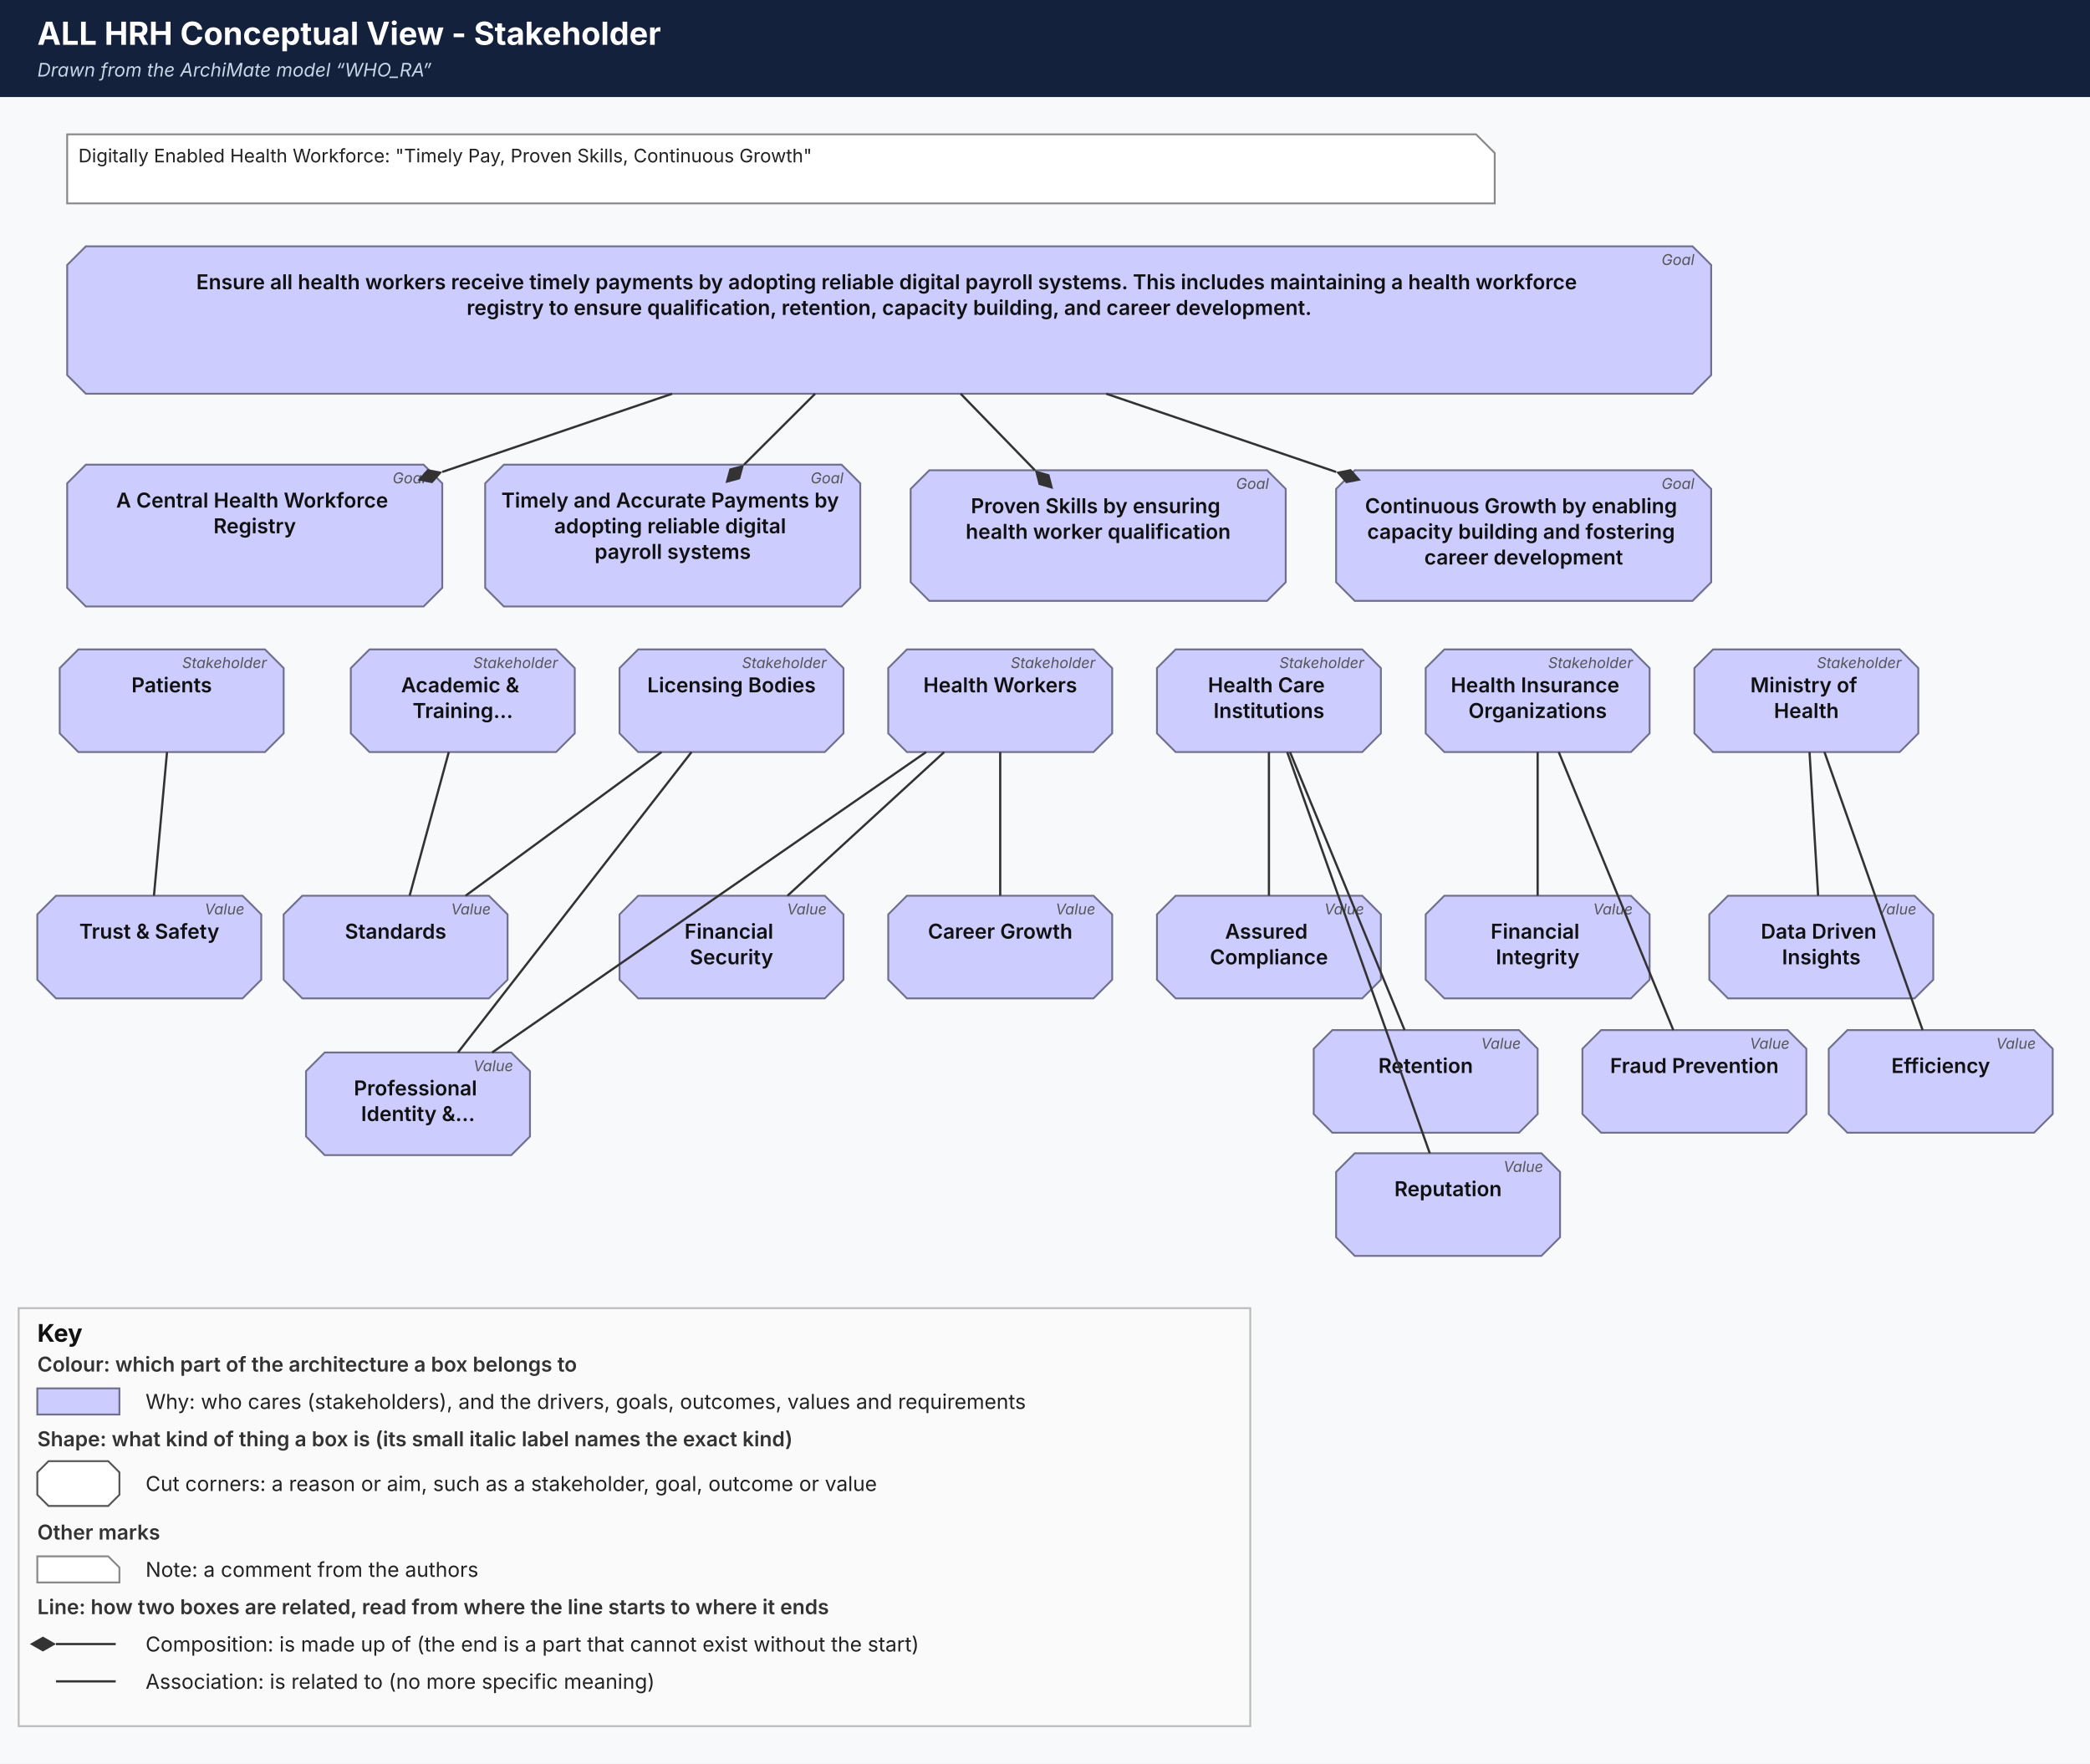
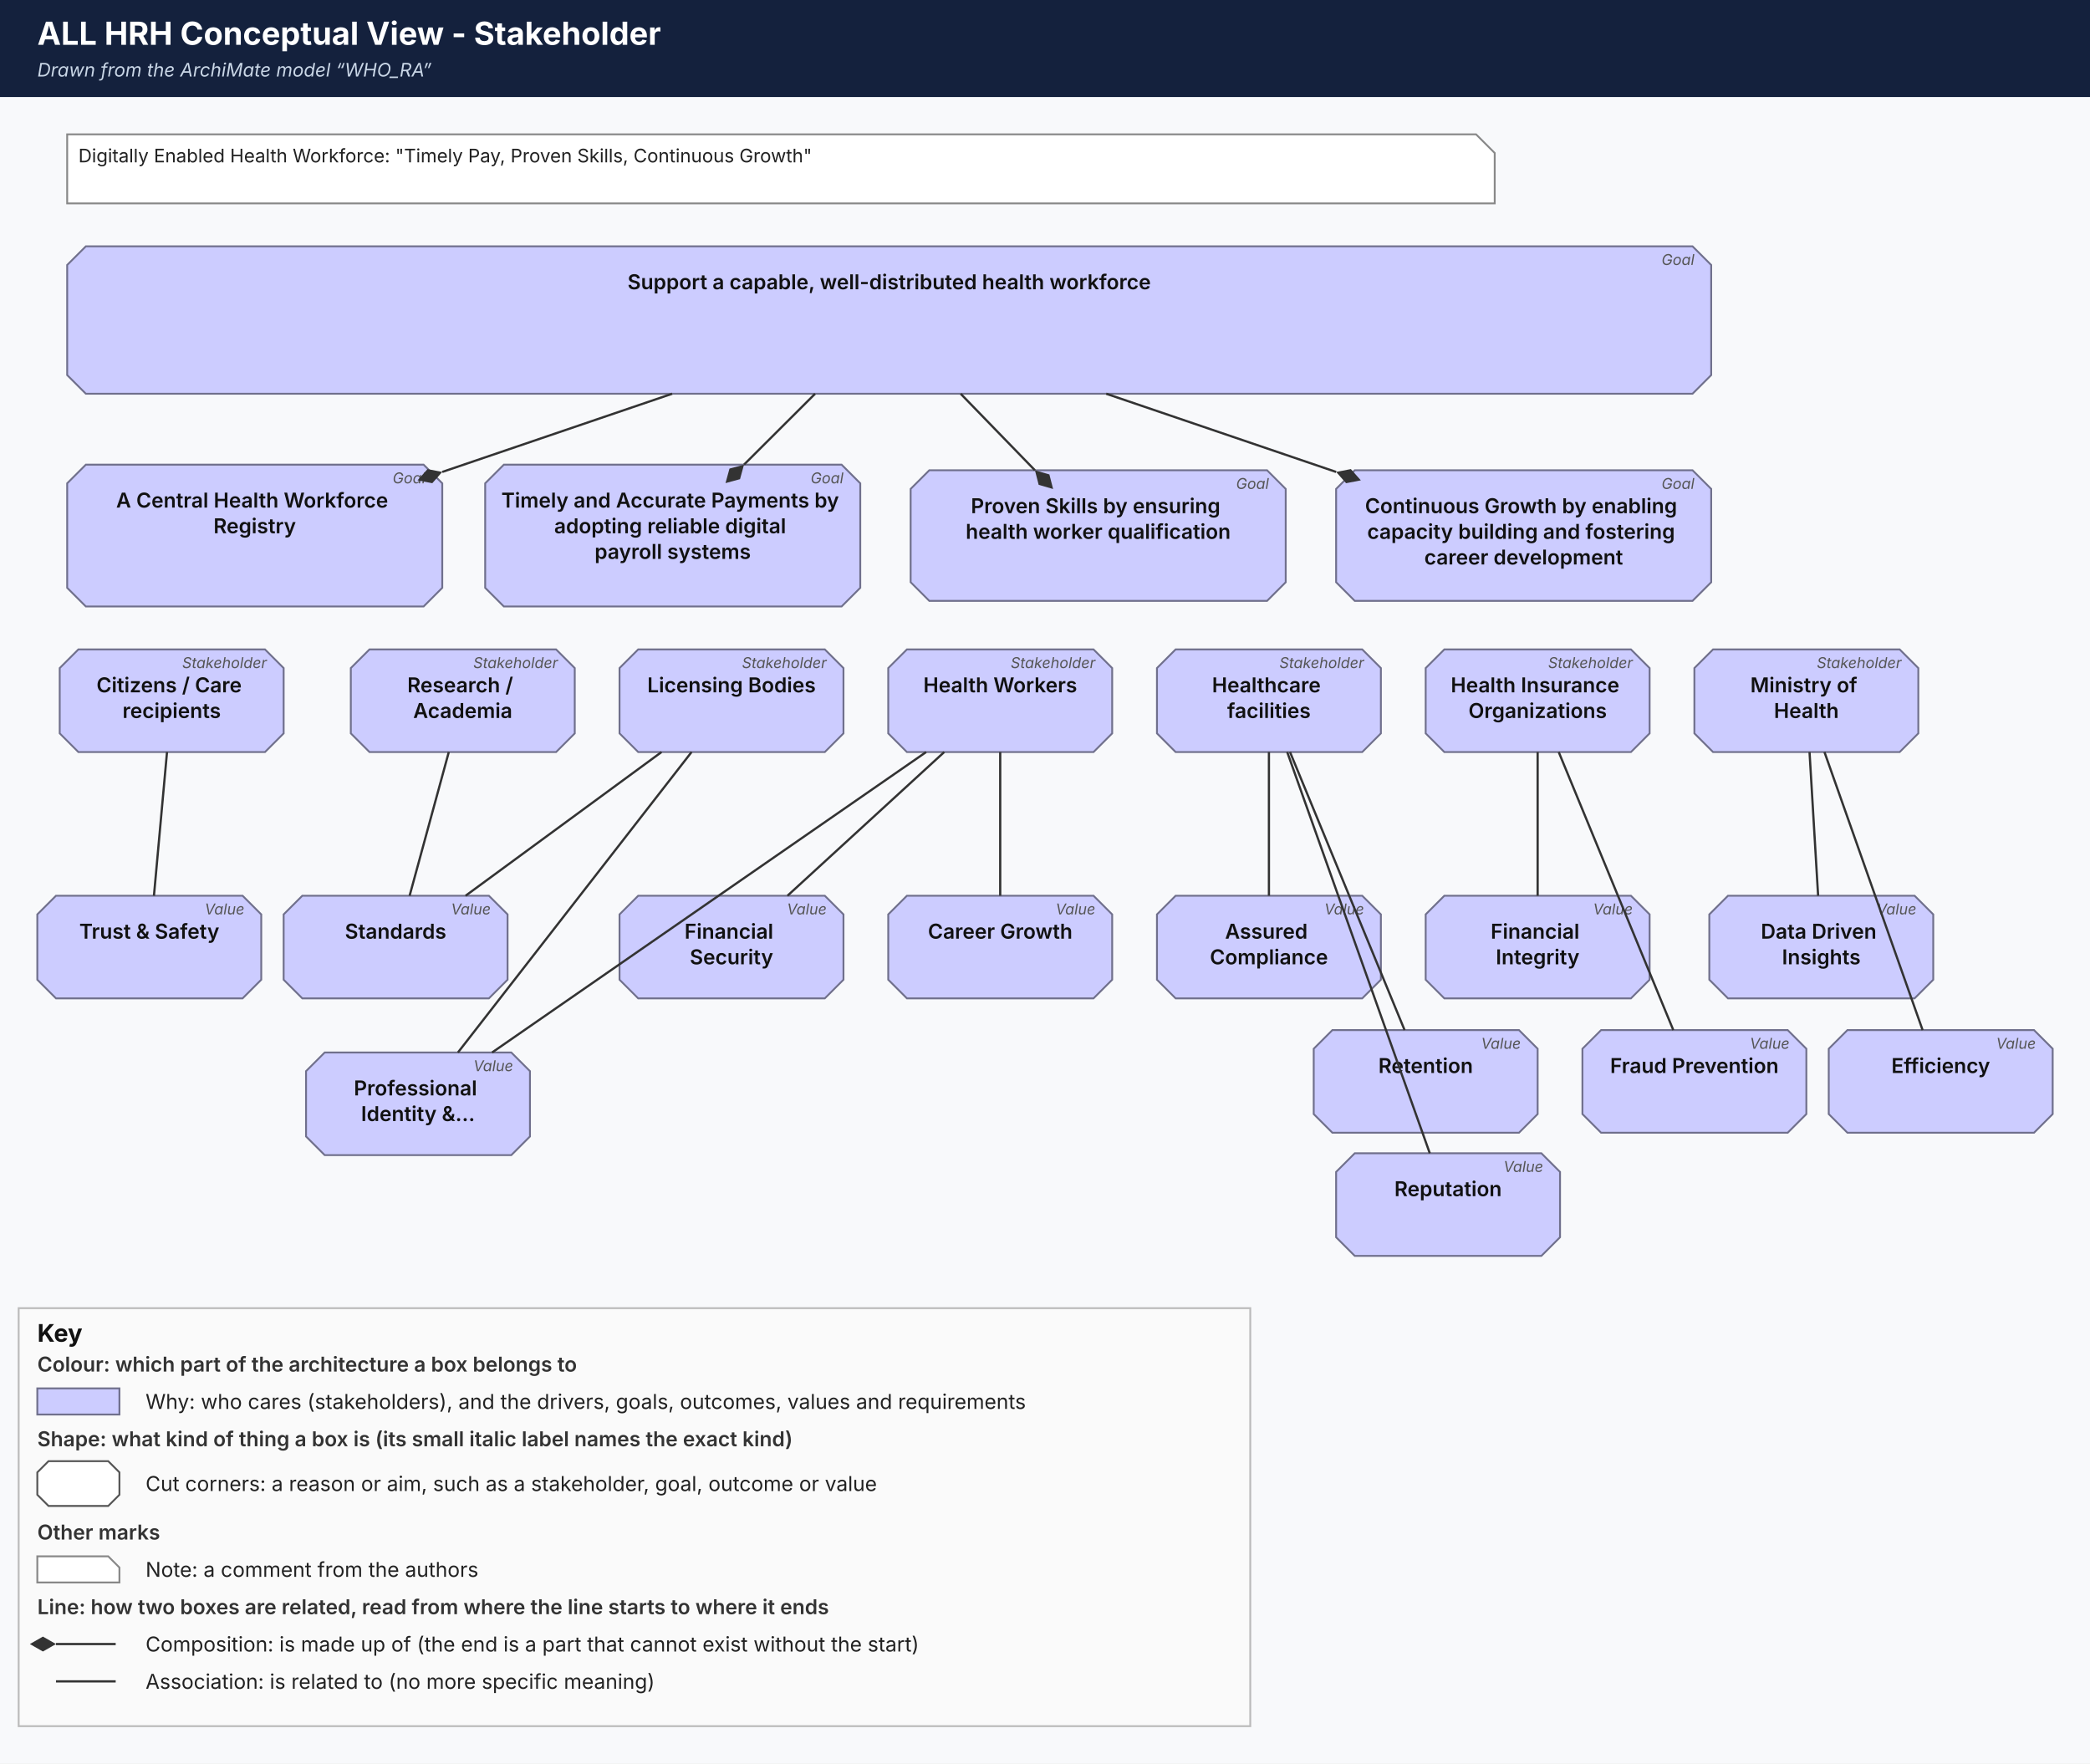
<svg xmlns="http://www.w3.org/2000/svg" viewBox="192 24 1120 945" width="1120" height="945" role="img" aria-labelledby="av-title">
  <style>
.av-name{font:600 11px Inter, "Segoe UI", system-ui, -apple-system, Helvetica, Arial, sans-serif;fill:#111}
.av-type{font:italic 8px Inter, "Segoe UI", system-ui, -apple-system, Helvetica, Arial, sans-serif;fill:#555}
.av-group{font:600 11px Inter, "Segoe UI", system-ui, -apple-system, Helvetica, Arial, sans-serif;fill:#333}
.av-note{font:10px Inter, "Segoe UI", system-ui, -apple-system, Helvetica, Arial, sans-serif;fill:#222}
.av-key{font:11px Inter, "Segoe UI", system-ui, -apple-system, Helvetica, Arial, sans-serif;fill:#222}
.av-keyh{font:600 11px Inter, "Segoe UI", system-ui, -apple-system, Helvetica, Arial, sans-serif;fill:#333}
.av-keyt{font:700 13px Inter, "Segoe UI", system-ui, -apple-system, Helvetica, Arial, sans-serif;fill:#111}
.av-rel{font:9px Inter, "Segoe UI", system-ui, -apple-system, Helvetica, Arial, sans-serif;fill:#333;paint-order:stroke;stroke:#fff;stroke-width:3px}
a:hover rect,a:hover polygon,a:focus rect,a:focus polygon{stroke:#06c;stroke-width:2.5}
</style>
  <defs>
    <marker id="arrow-open" viewBox="0 0 12 12" refX="11" refY="6" markerWidth="11" markerHeight="11" orient="auto-start-reverse" markerUnits="userSpaceOnUse">
      <path d="M1 1 L11 6 L1 11" fill="none" stroke="#333" stroke-width="1.3" />
    </marker>
    <marker id="arrow-filled" viewBox="0 0 12 12" refX="11" refY="6" markerWidth="11" markerHeight="11" orient="auto-start-reverse" markerUnits="userSpaceOnUse">
      <path d="M1 1 L11 6 L1 11 Z" fill="#333" />
    </marker>
    <marker id="arrow-small" viewBox="0 0 10 10" refX="9" refY="5" markerWidth="8" markerHeight="8" orient="auto-start-reverse" markerUnits="userSpaceOnUse">
      <path d="M1 1 L9 5 L1 9" fill="none" stroke="#333" stroke-width="1.2" />
    </marker>
    <marker id="triangle-hollow" viewBox="0 0 14 14" refX="13" refY="7" markerWidth="13" markerHeight="13" orient="auto-start-reverse" markerUnits="userSpaceOnUse">
      <path d="M1 1 L13 7 L1 13 Z" fill="#fff" stroke="#333" stroke-width="1.2" />
    </marker>
    <marker id="diamond-filled" viewBox="0 0 16 10" refX="1" refY="5" markerWidth="16" markerHeight="10" orient="auto-start-reverse" markerUnits="userSpaceOnUse">
      <path d="M1 5 L8 1 L15 5 L8 9 Z" fill="#333" />
    </marker>
    <marker id="diamond-hollow" viewBox="0 0 16 10" refX="1" refY="5" markerWidth="16" markerHeight="10" orient="auto-start-reverse" markerUnits="userSpaceOnUse">
      <path d="M1 5 L8 1 L15 5 L8 9 Z" fill="#fff" stroke="#333" stroke-width="1.2" />
    </marker>
    <marker id="dot" viewBox="0 0 8 8" refX="4" refY="4" markerWidth="7" markerHeight="7" orient="auto" markerUnits="userSpaceOnUse">
      <circle cx="4" cy="4" r="3.2" fill="#333" />
    </marker>
    <pattern id="missing" width="8" height="8" patternUnits="userSpaceOnUse" patternTransform="rotate(45)">
      <rect width="8" height="8" fill="#fff" />
      <line x1="0" y1="0" x2="0" y2="8" stroke="#d33" stroke-width="2" />
    </pattern>
  </defs>
  <rect x="192" y="24" width="1120" height="945" fill="#f8f9fb" />
  <rect x="192" y="24" width="1120" height="52" fill="#14213d" />
  <text x="212" y="48" style="font:700 17px Inter, &quot;Segoe UI&quot;, system-ui, -apple-system, Helvetica, Arial, sans-serif;fill:#fff">ALL HRH Conceptual View - Stakeholder</text>
  <text x="212" y="65" style="font:italic 10px Inter, &quot;Segoe UI&quot;, system-ui, -apple-system, Helvetica, Arial, sans-serif;fill:#c9d6e6">Drawn from the ArchiMate model “WHO_RA”</text>
  <a href="../../../en/dpi-h-ra/archimate/0.3.0-draft.1/elements/a-central-health-workforce-registry/" target="_top">
    <polygon points="238,273 419,273 429,283 429,339 419,349 238,349 228,339 228,283" fill="#ccccff" stroke="#70708c" stroke-width="1" />
    <text class="av-type" x="420" y="283" text-anchor="end">Goal</text>
    <text class="av-name" x="328.5" y="296" text-anchor="middle">
      <tspan x="328.5" dy="0">A Central Health Workforce</tspan>
      <tspan x="328.5" dy="13.75">Registry</tspan>
    </text>
  </a>
  <a href="../../../en/dpi-h-ra/archimate/0.3.0-draft.1/elements/timely-and-accurate-payments-by-adopting-reliable-digital/" target="_top">
    <polygon points="462,273 643,273 653,283 653,339 643,349 462,349 452,339 452,283" fill="#ccccff" stroke="#70708c" stroke-width="1" />
    <text class="av-type" x="644" y="283" text-anchor="end">Goal</text>
    <text class="av-name" x="552.5" y="296" text-anchor="middle">
      <tspan x="552.5" dy="0">Timely and Accurate Payments by</tspan>
      <tspan x="552.5" dy="13.75">adopting reliable digital</tspan>
      <tspan x="552.5" dy="13.75">payroll systems</tspan>
    </text>
  </a>
  <a href="../../../en/dpi-h-ra/archimate/0.3.0-draft.1/elements/proven-skills-by-ensuring-health-worker-qualification/" target="_top">
    <polygon points="690,276 871,276 881,286 881,336 871,346 690,346 680,336 680,286" fill="#ccccff" stroke="#70708c" stroke-width="1" />
    <text class="av-type" x="872" y="286" text-anchor="end">Goal</text>
    <text class="av-name" x="780.5" y="299" text-anchor="middle">
      <tspan x="780.5" dy="0">Proven Skills by ensuring</tspan>
      <tspan x="780.5" dy="13.75">health worker qualification</tspan>
    </text>
  </a>
  <a href="../../../en/dpi-h-ra/archimate/0.3.0-draft.1/elements/continuous-growth-by-enabling-capacity-building-and/" target="_top">
    <polygon points="918,276 1099,276 1109,286 1109,336 1099,346 918,346 908,336 908,286" fill="#ccccff" stroke="#70708c" stroke-width="1" />
    <text class="av-type" x="1100" y="286" text-anchor="end">Goal</text>
    <text class="av-name" x="1008.5" y="299" text-anchor="middle">
      <tspan x="1008.5" dy="0">Continuous Growth by enabling</tspan>
      <tspan x="1008.5" dy="13.75">capacity building and fostering</tspan>
      <tspan x="1008.5" dy="13.75">career development</tspan>
    </text>
  </a>
-   <a href="../../../en/dpi-h-ra/archimate/0.3.0-draft.1/elements/ensure-all-health-workers-receive-timely-payments-by/" target="_top">
+   <a href="../../../en/dpi-h-ra/archimate/0.3.0-draft.1/elements/support-a-capable-well-distributed-health-workforce/" target="_top">
    <polygon points="238,156 1099,156 1109,166 1109,225 1099,235 238,235 228,225 228,166" fill="#ccccff" stroke="#70708c" stroke-width="1" />
    <text class="av-type" x="1100" y="166" text-anchor="end">Goal</text>
    <text class="av-name" x="668.5" y="179" text-anchor="middle">
-       <tspan x="668.5" dy="0">Ensure all health workers receive timely payments by adopting reliable digital payroll systems. This includes maintaining a health workforce</tspan>
-       <tspan x="668.5" dy="13.75">registry to ensure qualification, retention, capacity building, and career development.</tspan>
+       <tspan x="668.5" dy="0">Support a capable, well-distributed health workforce</tspan>
    </text>
  </a>
  <g class="av-n">
    <polygon points="228,96 983,96 993,106 993,133 228,133" fill="#ffffff" stroke="#888" />
    <text class="av-note" x="234" y="111">
      <tspan x="234" dy="0">Digitally Enabled Health Workforce: "Timely Pay, Proven Skills, Continuous Growth"</tspan>
    </text>
  </g>
-   <a href="../../../en/dpi-h-ra/archimate/0.3.0-draft.1/elements/patients/" target="_top">
+   <a href="../../../en/dpi-h-ra/archimate/0.3.0-draft.1/elements/citizens-care-recipients/" target="_top">
    <polygon points="234,372 334,372 344,382 344,417 334,427 234,427 224,417 224,382" fill="#ccccff" stroke="#70708c" stroke-width="1" />
    <text class="av-type" x="335" y="382" text-anchor="end">Stakeholder</text>
    <text class="av-name" x="284" y="395" text-anchor="middle">
-       <tspan x="284" dy="0">Patients</tspan>
+       <tspan x="284" dy="0">Citizens / Care</tspan>
+       <tspan x="284" dy="13.75">recipients</tspan>
    </text>
  </a>
  <a href="../../../en/dpi-h-ra/archimate/0.3.0-draft.1/elements/trust-safety/" target="_top">
    <polygon points="222,504 322,504 332,514 332,549 322,559 222,559 212,549 212,514" fill="#ccccff" stroke="#70708c" stroke-width="1" />
    <text class="av-type" x="323" y="514" text-anchor="end">Value</text>
    <text class="av-name" x="272" y="527" text-anchor="middle">
      <tspan x="272" dy="0">Trust &amp; Safety</tspan>
    </text>
  </a>
  <a href="../../../en/dpi-h-ra/archimate/0.3.0-draft.1/elements/health-workers/" target="_top">
    <polygon points="678,372 778,372 788,382 788,417 778,427 678,427 668,417 668,382" fill="#ccccff" stroke="#70708c" stroke-width="1" />
    <text class="av-type" x="779" y="382" text-anchor="end">Stakeholder</text>
    <text class="av-name" x="728" y="395" text-anchor="middle">
      <tspan x="728" dy="0">Health Workers</tspan>
    </text>
  </a>
  <a href="../../../en/dpi-h-ra/archimate/0.3.0-draft.1/elements/financial-integrity/" target="_top">
    <polygon points="966,504 1066,504 1076,514 1076,549 1066,559 966,559 956,549 956,514" fill="#ccccff" stroke="#70708c" stroke-width="1" />
    <text class="av-type" x="1067" y="514" text-anchor="end">Value</text>
    <text class="av-name" x="1016" y="527" text-anchor="middle">
      <tspan x="1016" dy="0">Financial</tspan>
      <tspan x="1016" dy="13.75">Integrity</tspan>
    </text>
  </a>
  <a href="../../../en/dpi-h-ra/archimate/0.3.0-draft.1/elements/data-driven-insights/" target="_top">
    <polygon points="1118,504 1218,504 1228,514 1228,549 1218,559 1118,559 1108,549 1108,514" fill="#ccccff" stroke="#70708c" stroke-width="1" />
    <text class="av-type" x="1219" y="514" text-anchor="end">Value</text>
    <text class="av-name" x="1168" y="527" text-anchor="middle">
      <tspan x="1168" dy="0">Data Driven</tspan>
      <tspan x="1168" dy="13.75">Insights</tspan>
    </text>
  </a>
  <a href="../../../en/dpi-h-ra/archimate/0.3.0-draft.1/elements/assured-compliance/" target="_top">
    <polygon points="822,504 922,504 932,514 932,549 922,559 822,559 812,549 812,514" fill="#ccccff" stroke="#70708c" stroke-width="1" />
    <text class="av-type" x="923" y="514" text-anchor="end">Value</text>
    <text class="av-name" x="872" y="527" text-anchor="middle">
      <tspan x="872" dy="0">Assured</tspan>
      <tspan x="872" dy="13.75">Compliance</tspan>
    </text>
  </a>
  <a href="../../../en/dpi-h-ra/archimate/0.3.0-draft.1/elements/professional-identity-security/" target="_top">
    <polygon points="366,588 466,588 476,598 476,633 466,643 366,643 356,633 356,598" fill="#ccccff" stroke="#70708c" stroke-width="1" />
    <text class="av-type" x="467" y="598" text-anchor="end">Value</text>
    <text class="av-name" x="416" y="611" text-anchor="middle">
      <tspan x="416" dy="0">Professional</tspan>
      <tspan x="416" dy="13.75">Identity &amp;…</tspan>
    </text>
  </a>
-   <a href="../../../en/dpi-h-ra/archimate/0.3.0-draft.1/elements/health-care-institutions/" target="_top">
+   <a href="../../../en/dpi-h-ra/archimate/0.3.0-draft.1/elements/healthcare-facilities/" target="_top">
    <polygon points="822,372 922,372 932,382 932,417 922,427 822,427 812,417 812,382" fill="#ccccff" stroke="#70708c" stroke-width="1" />
    <text class="av-type" x="923" y="382" text-anchor="end">Stakeholder</text>
    <text class="av-name" x="872" y="395" text-anchor="middle">
-       <tspan x="872" dy="0">Health Care</tspan>
-       <tspan x="872" dy="13.75">Institutions</tspan>
+       <tspan x="872" dy="0">Healthcare</tspan>
+       <tspan x="872" dy="13.75">facilities</tspan>
    </text>
  </a>
  <a href="../../../en/dpi-h-ra/archimate/0.3.0-draft.1/elements/health-insurance-organizations/" target="_top">
    <polygon points="966,372 1066,372 1076,382 1076,417 1066,427 966,427 956,417 956,382" fill="#ccccff" stroke="#70708c" stroke-width="1" />
    <text class="av-type" x="1067" y="382" text-anchor="end">Stakeholder</text>
    <text class="av-name" x="1016" y="395" text-anchor="middle">
      <tspan x="1016" dy="0">Health Insurance</tspan>
      <tspan x="1016" dy="13.75">Organizations</tspan>
    </text>
  </a>
  <a href="../../../en/dpi-h-ra/archimate/0.3.0-draft.1/elements/fraud-prevention/" target="_top">
    <polygon points="1050,576 1150,576 1160,586 1160,621 1150,631 1050,631 1040,621 1040,586" fill="#ccccff" stroke="#70708c" stroke-width="1" />
    <text class="av-type" x="1151" y="586" text-anchor="end">Value</text>
    <text class="av-name" x="1100" y="599" text-anchor="middle">
      <tspan x="1100" dy="0">Fraud Prevention</tspan>
    </text>
  </a>
  <a href="../../../en/dpi-h-ra/archimate/0.3.0-draft.1/elements/ministry-of-health/" target="_top">
    <polygon points="1110,372 1210,372 1220,382 1220,417 1210,427 1110,427 1100,417 1100,382" fill="#ccccff" stroke="#70708c" stroke-width="1" />
    <text class="av-type" x="1211" y="382" text-anchor="end">Stakeholder</text>
    <text class="av-name" x="1160" y="395" text-anchor="middle">
      <tspan x="1160" dy="0">Ministry of</tspan>
      <tspan x="1160" dy="13.75">Health</tspan>
    </text>
  </a>
  <a href="../../../en/dpi-h-ra/archimate/0.3.0-draft.1/elements/efficiency/" target="_top">
    <polygon points="1182,576 1282,576 1292,586 1292,621 1282,631 1182,631 1172,621 1172,586" fill="#ccccff" stroke="#70708c" stroke-width="1" />
    <text class="av-type" x="1283" y="586" text-anchor="end">Value</text>
    <text class="av-name" x="1232" y="599" text-anchor="middle">
      <tspan x="1232" dy="0">Efficiency</tspan>
    </text>
  </a>
  <a href="../../../en/dpi-h-ra/archimate/0.3.0-draft.1/elements/licensing-bodies/" target="_top">
    <polygon points="534,372 634,372 644,382 644,417 634,427 534,427 524,417 524,382" fill="#ccccff" stroke="#70708c" stroke-width="1" />
    <text class="av-type" x="635" y="382" text-anchor="end">Stakeholder</text>
    <text class="av-name" x="584" y="395" text-anchor="middle">
      <tspan x="584" dy="0">Licensing Bodies</tspan>
    </text>
  </a>
  <a href="../../../en/dpi-h-ra/archimate/0.3.0-draft.1/elements/standards/" target="_top">
    <polygon points="354,504 454,504 464,514 464,549 454,559 354,559 344,549 344,514" fill="#ccccff" stroke="#70708c" stroke-width="1" />
    <text class="av-type" x="455" y="514" text-anchor="end">Value</text>
    <text class="av-name" x="404" y="527" text-anchor="middle">
      <tspan x="404" dy="0">Standards</tspan>
    </text>
  </a>
-   <a href="../../../en/dpi-h-ra/archimate/0.3.0-draft.1/elements/academic-training-institutions/" target="_top">
+   <a href="../../../en/dpi-h-ra/archimate/0.3.0-draft.1/elements/research-academia/" target="_top">
    <polygon points="390,372 490,372 500,382 500,417 490,427 390,427 380,417 380,382" fill="#ccccff" stroke="#70708c" stroke-width="1" />
    <text class="av-type" x="491" y="382" text-anchor="end">Stakeholder</text>
    <text class="av-name" x="440" y="395" text-anchor="middle">
-       <tspan x="440" dy="0">Academic &amp;</tspan>
-       <tspan x="440" dy="13.75">Training…</tspan>
+       <tspan x="440" dy="0">Research /</tspan>
+       <tspan x="440" dy="13.75">Academia</tspan>
    </text>
  </a>
  <a href="../../../en/dpi-h-ra/archimate/0.3.0-draft.1/elements/financial-security/" target="_top">
    <polygon points="534,504 634,504 644,514 644,549 634,559 534,559 524,549 524,514" fill="#ccccff" stroke="#70708c" stroke-width="1" />
    <text class="av-type" x="635" y="514" text-anchor="end">Value</text>
    <text class="av-name" x="584" y="527" text-anchor="middle">
      <tspan x="584" dy="0">Financial</tspan>
      <tspan x="584" dy="13.75">Security</tspan>
    </text>
  </a>
  <a href="../../../en/dpi-h-ra/archimate/0.3.0-draft.1/elements/career-growth/" target="_top">
    <polygon points="678,504 778,504 788,514 788,549 778,559 678,559 668,549 668,514" fill="#ccccff" stroke="#70708c" stroke-width="1" />
    <text class="av-type" x="779" y="514" text-anchor="end">Value</text>
    <text class="av-name" x="728" y="527" text-anchor="middle">
      <tspan x="728" dy="0">Career Growth</tspan>
    </text>
  </a>
  <a href="../../../en/dpi-h-ra/archimate/0.3.0-draft.1/elements/reputation/" target="_top">
    <polygon points="918,642 1018,642 1028,652 1028,687 1018,697 918,697 908,687 908,652" fill="#ccccff" stroke="#70708c" stroke-width="1" />
    <text class="av-type" x="1019" y="652" text-anchor="end">Value</text>
    <text class="av-name" x="968" y="665" text-anchor="middle">
      <tspan x="968" dy="0">Reputation</tspan>
    </text>
  </a>
  <a href="../../../en/dpi-h-ra/archimate/0.3.0-draft.1/elements/retention/" target="_top">
    <polygon points="906,576 1006,576 1016,586 1016,621 1006,631 906,631 896,621 896,586" fill="#ccccff" stroke="#70708c" stroke-width="1" />
    <text class="av-type" x="1007" y="586" text-anchor="end">Value</text>
    <text class="av-name" x="956" y="599" text-anchor="middle">
      <tspan x="956" dy="0">Retention</tspan>
    </text>
  </a>
  <a href="../../../en/dpi-h-ra/archimate/0.3.0-draft.1/relationships/id-6dba9e5cf5ac4e53b6df9ed8cef0b10f/" target="_top">
    <path d="M429 276.9 L552.2 235" fill="none" stroke="#333" stroke-width="1.2" marker-start="url(#diamond-filled)" />
    <path d="M429 276.9 L552.2 235" fill="none" stroke="transparent" stroke-width="8" />
  </a>
  <a href="../../../en/dpi-h-ra/archimate/0.3.0-draft.1/relationships/id-4e0f6561af074c7c85c8cb61efd82bd8/" target="_top">
    <path d="M590.7 273 L628.8 235" fill="none" stroke="#333" stroke-width="1.2" marker-start="url(#diamond-filled)" />
    <path d="M590.7 273 L628.8 235" fill="none" stroke="transparent" stroke-width="8" />
  </a>
  <a href="../../../en/dpi-h-ra/archimate/0.3.0-draft.1/relationships/id-11628f1f158b4ad998f5aeb4e3c63dbd/" target="_top">
    <path d="M746.6 276 L706.8 235" fill="none" stroke="#333" stroke-width="1.2" marker-start="url(#diamond-filled)" />
    <path d="M746.6 276 L706.8 235" fill="none" stroke="transparent" stroke-width="8" />
  </a>
  <a href="../../../en/dpi-h-ra/archimate/0.3.0-draft.1/relationships/id-7c5d5423ae6e41c388071c2da93d5fe9/" target="_top">
    <path d="M908 276.9 L784.8 235" fill="none" stroke="#333" stroke-width="1.2" marker-start="url(#diamond-filled)" />
    <path d="M908 276.9 L784.8 235" fill="none" stroke="transparent" stroke-width="8" />
  </a>
  <a href="../../../en/dpi-h-ra/archimate/0.3.0-draft.1/relationships/id-cc65670da4d74301a17360ac03bfeffb/" target="_top">
    <path d="M281.5 427 L274.5 504" fill="none" stroke="#333" stroke-width="1.2" />
    <path d="M281.5 427 L274.5 504" fill="none" stroke="transparent" stroke-width="8" />
  </a>
  <a href="../../../en/dpi-h-ra/archimate/0.3.0-draft.1/relationships/id-e15649393fd7472688e24c5469ece6d6/" target="_top">
    <path d="M688.3 427 L455.7 588" fill="none" stroke="#333" stroke-width="1.2" />
    <path d="M688.3 427 L455.7 588" fill="none" stroke="transparent" stroke-width="8" />
  </a>
  <a href="../../../en/dpi-h-ra/archimate/0.3.0-draft.1/relationships/id-f5659f20014c438fb8a128859617e06b/" target="_top">
    <path d="M872 427 L872 504" fill="none" stroke="#333" stroke-width="1.2" />
    <path d="M872 427 L872 504" fill="none" stroke="transparent" stroke-width="8" />
  </a>
  <a href="../../../en/dpi-h-ra/archimate/0.3.0-draft.1/relationships/id-129509ba50094bf598c45909e03028a1/" target="_top">
    <path d="M1016 427 L1016 504" fill="none" stroke="#333" stroke-width="1.2" />
    <path d="M1016 427 L1016 504" fill="none" stroke="transparent" stroke-width="8" />
  </a>
  <a href="../../../en/dpi-h-ra/archimate/0.3.0-draft.1/relationships/id-1089effac280430582f75d8dc4c4e537/" target="_top">
    <path d="M1088.7 576 L1027.3 427" fill="none" stroke="#333" stroke-width="1.2" />
    <path d="M1088.7 576 L1027.3 427" fill="none" stroke="transparent" stroke-width="8" />
  </a>
  <a href="../../../en/dpi-h-ra/archimate/0.3.0-draft.1/relationships/id-3e73475ab54b4cf1b28ac3b54c742560/" target="_top">
    <path d="M1161.7 427 L1166.3 504" fill="none" stroke="#333" stroke-width="1.2" />
    <path d="M1161.7 427 L1166.3 504" fill="none" stroke="transparent" stroke-width="8" />
  </a>
  <a href="../../../en/dpi-h-ra/archimate/0.3.0-draft.1/relationships/id-61dac3e51b3b4e3db885fa28eb12deba/" target="_top">
    <path d="M1169.7 427 L1222.3 576" fill="none" stroke="#333" stroke-width="1.2" />
    <path d="M1169.7 427 L1222.3 576" fill="none" stroke="transparent" stroke-width="8" />
  </a>
  <a href="../../../en/dpi-h-ra/archimate/0.3.0-draft.1/relationships/id-a76fb47014c44c57a1a1a5cba998ffa7/" target="_top">
    <path d="M562.6 427 L437.4 588" fill="none" stroke="#333" stroke-width="1.2" />
    <path d="M562.6 427 L437.4 588" fill="none" stroke="transparent" stroke-width="8" />
  </a>
  <a href="../../../en/dpi-h-ra/archimate/0.3.0-draft.1/relationships/id-adaf5e4532934197acab6b4f60a17af7/" target="_top">
    <path d="M441.5 504 L546.5 427" fill="none" stroke="#333" stroke-width="1.2" />
    <path d="M441.5 504 L546.5 427" fill="none" stroke="transparent" stroke-width="8" />
  </a>
  <a href="../../../en/dpi-h-ra/archimate/0.3.0-draft.1/relationships/id-0231676aa04e4cbba4749d1db94f123f/" target="_top">
    <path d="M432.5 427 L411.5 504" fill="none" stroke="#333" stroke-width="1.2" />
    <path d="M432.5 427 L411.5 504" fill="none" stroke="transparent" stroke-width="8" />
  </a>
  <a href="../../../en/dpi-h-ra/archimate/0.3.0-draft.1/relationships/id-2da29d7011204c9d9e293b0b1bfa00af/" target="_top">
    <path d="M614 504 L698 427" fill="none" stroke="#333" stroke-width="1.2" />
    <path d="M614 504 L698 427" fill="none" stroke="transparent" stroke-width="8" />
  </a>
  <a href="../../../en/dpi-h-ra/archimate/0.3.0-draft.1/relationships/id-5b80c700a47d4d698522c304e0084d37/" target="_top">
    <path d="M728 504 L728 427" fill="none" stroke="#333" stroke-width="1.2" />
    <path d="M728 504 L728 427" fill="none" stroke="transparent" stroke-width="8" />
  </a>
  <a href="../../../en/dpi-h-ra/archimate/0.3.0-draft.1/relationships/id-c085772426764fcfb67c5e083cd09ad2/" target="_top">
    <path d="M958.2 642 L881.8 427" fill="none" stroke="#333" stroke-width="1.2" />
    <path d="M958.2 642 L881.8 427" fill="none" stroke="transparent" stroke-width="8" />
  </a>
  <a href="../../../en/dpi-h-ra/archimate/0.3.0-draft.1/relationships/id-dc5562cc158c4412a51a0b2c105a01ac/" target="_top">
    <path d="M944.7 576 L883.3 427" fill="none" stroke="#333" stroke-width="1.2" />
    <path d="M944.7 576 L883.3 427" fill="none" stroke="transparent" stroke-width="8" />
  </a>
  <g class="av-legend">
    <rect x="202" y="725" width="660" height="224" fill="#fafafa" stroke="#bbb" />
    <text class="av-keyt" x="212" y="743">Key</text>
    <text class="av-keyh" x="212" y="759">Colour: which part of the architecture a box belongs to</text>
    <rect x="212" y="768" width="44" height="14" fill="#ccccff" stroke="#70708c" />
    <text class="av-key" x="270" y="779">Why: who cares (stakeholders), and the drivers, goals, outcomes, values and requirements</text>
    <text class="av-keyh" x="212" y="799">Shape: what kind of thing a box is (its small italic label names the exact kind)</text>
    <polygon points="218,807 250,807 256,813 256,825 250,831 218,831 212,825 212,813" fill="#fff" stroke="#555" />
    <text class="av-key" x="270" y="823">Cut corners: a reason or aim, such as a stakeholder, goal, outcome or value</text>
    <text class="av-keyh" x="212" y="849">Other marks</text>
    <polygon points="212,858 250,858 256,864 256,872 212,872" fill="#fff" stroke="#888" />
    <text class="av-key" x="270" y="869">Note: a comment from the authors</text>
    <text class="av-keyh" x="212" y="889">Line: how two boxes are related, read from where the line starts to where it ends</text>
    <path d="M222 905 L254 905" fill="none" stroke="#333" stroke-width="1.2" marker-start="url(#diamond-filled)" />
    <text class="av-key" x="270" y="909">Composition: is made up of (the end is a part that cannot exist without the start)</text>
    <path d="M222 925 L254 925" fill="none" stroke="#333" stroke-width="1.2" />
    <text class="av-key" x="270" y="929">Association: is related to (no more specific meaning)</text>
  </g>
</svg>
